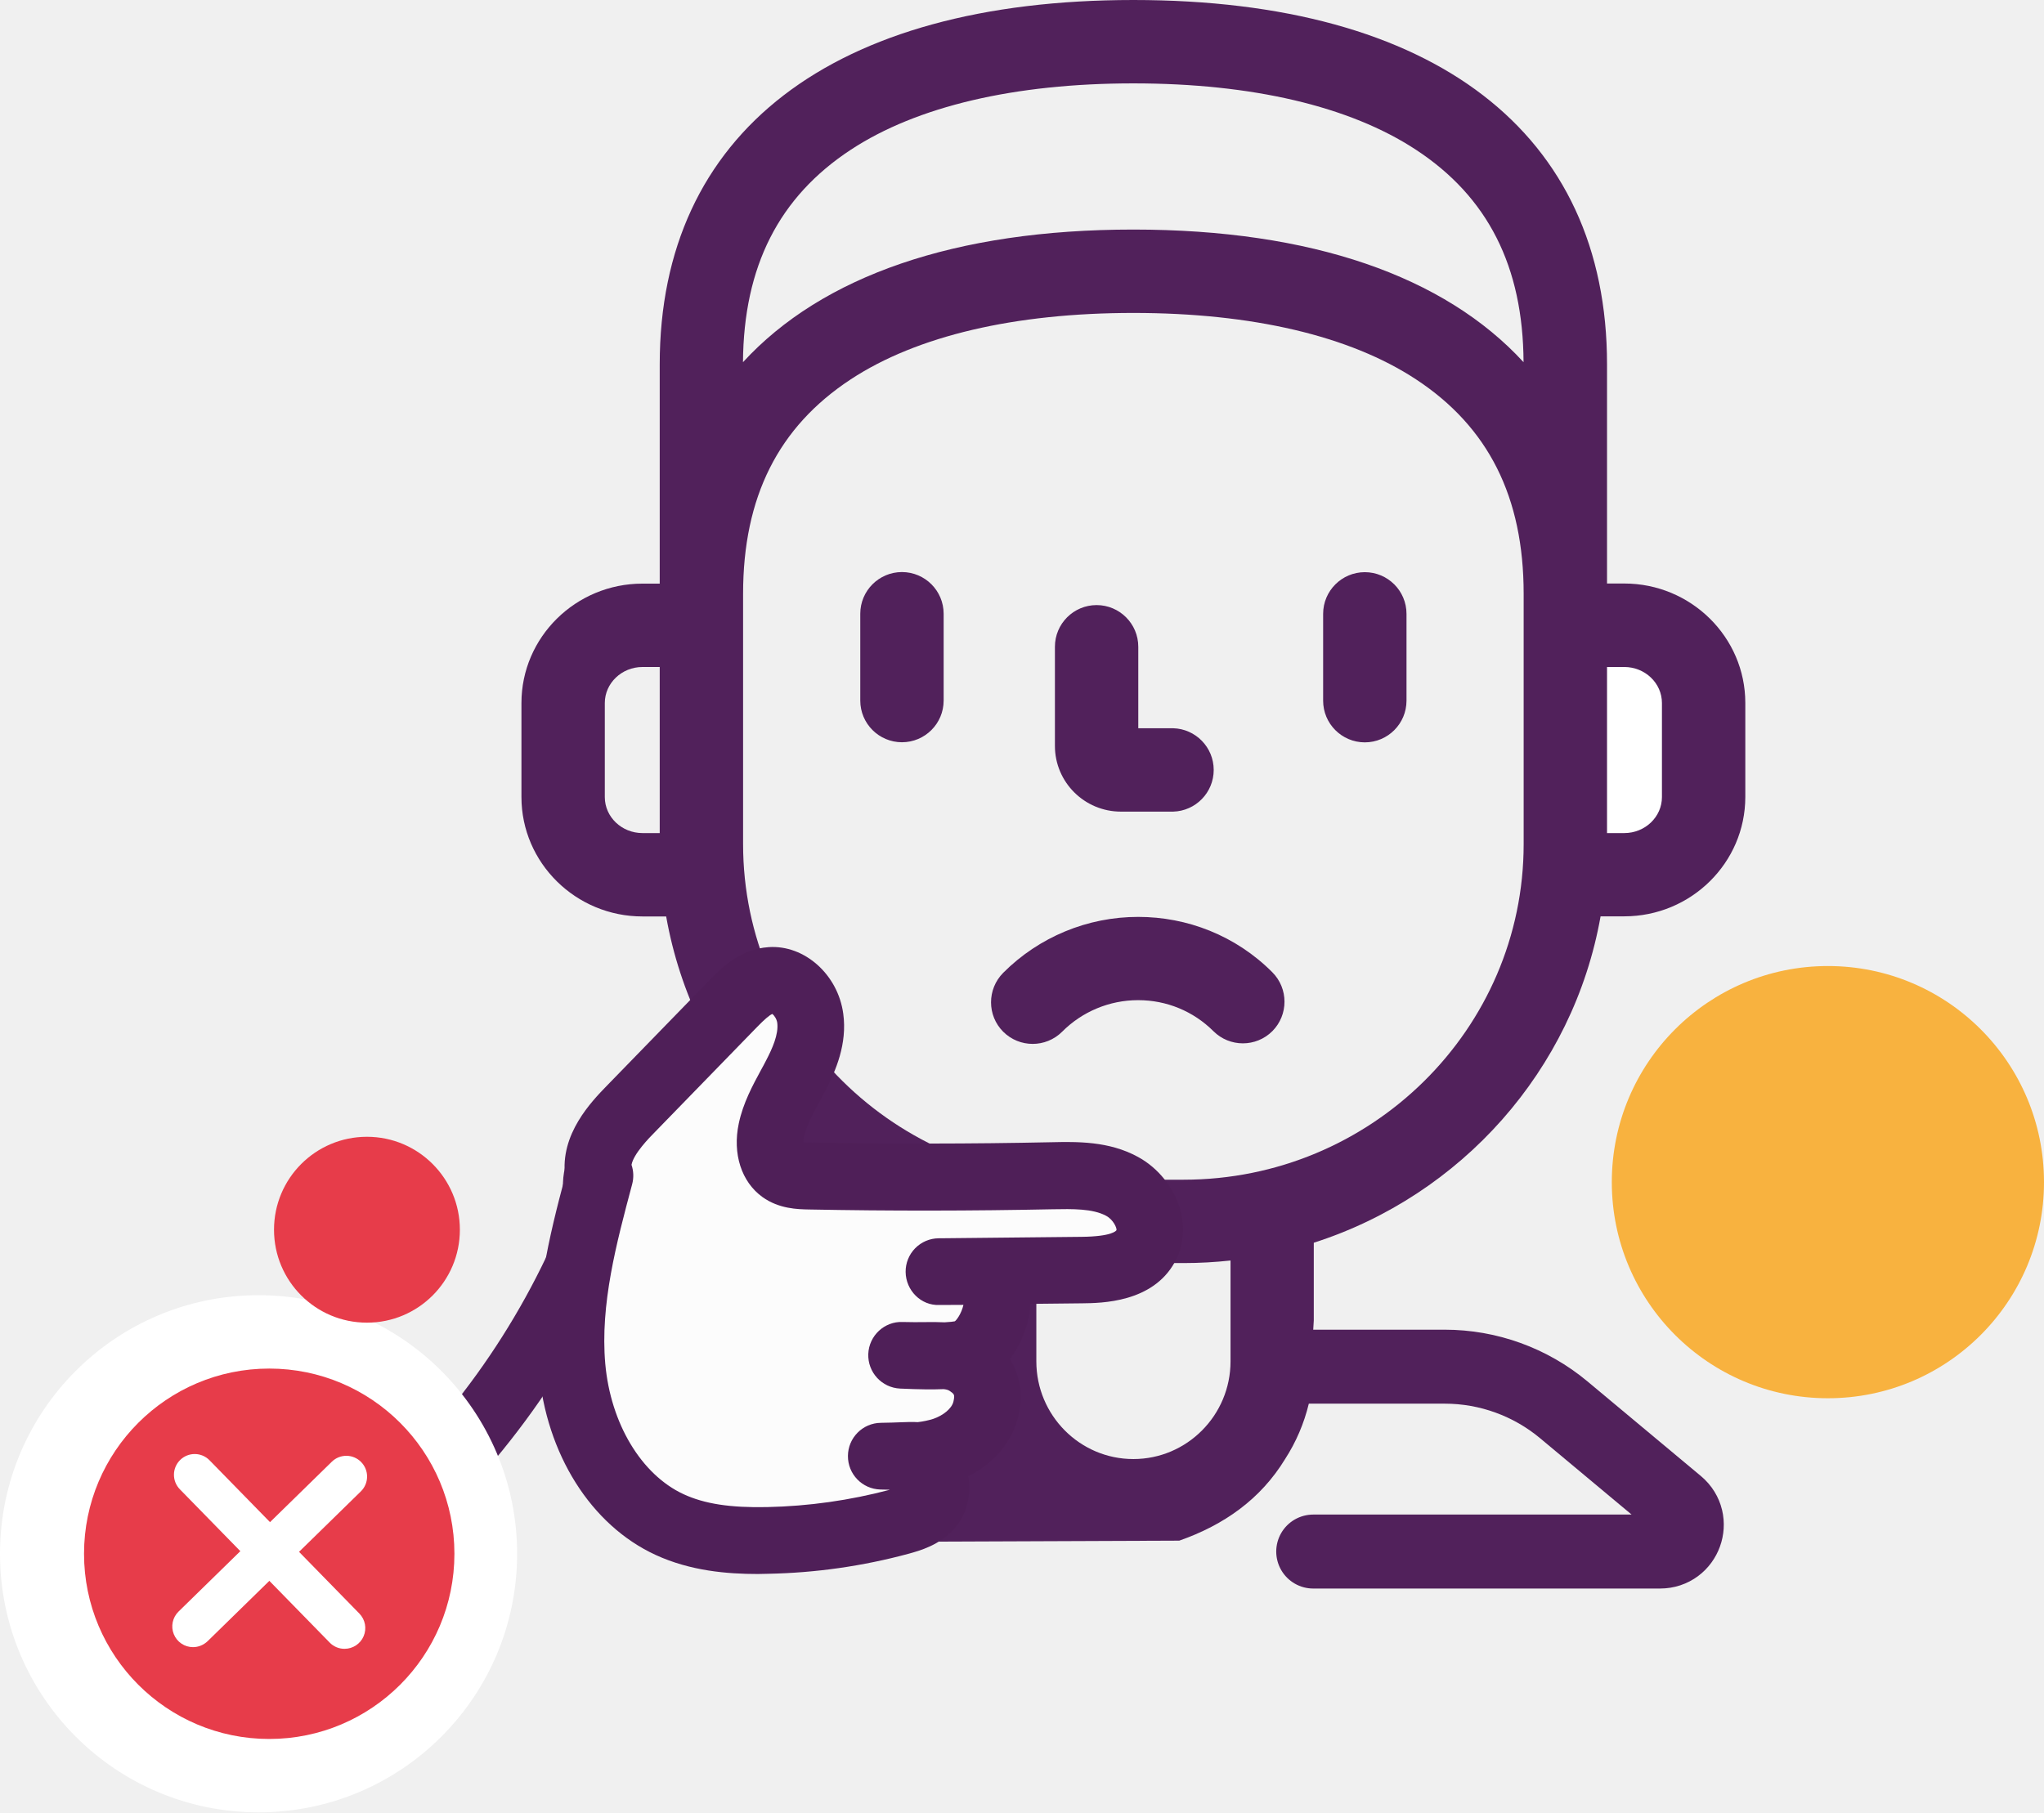
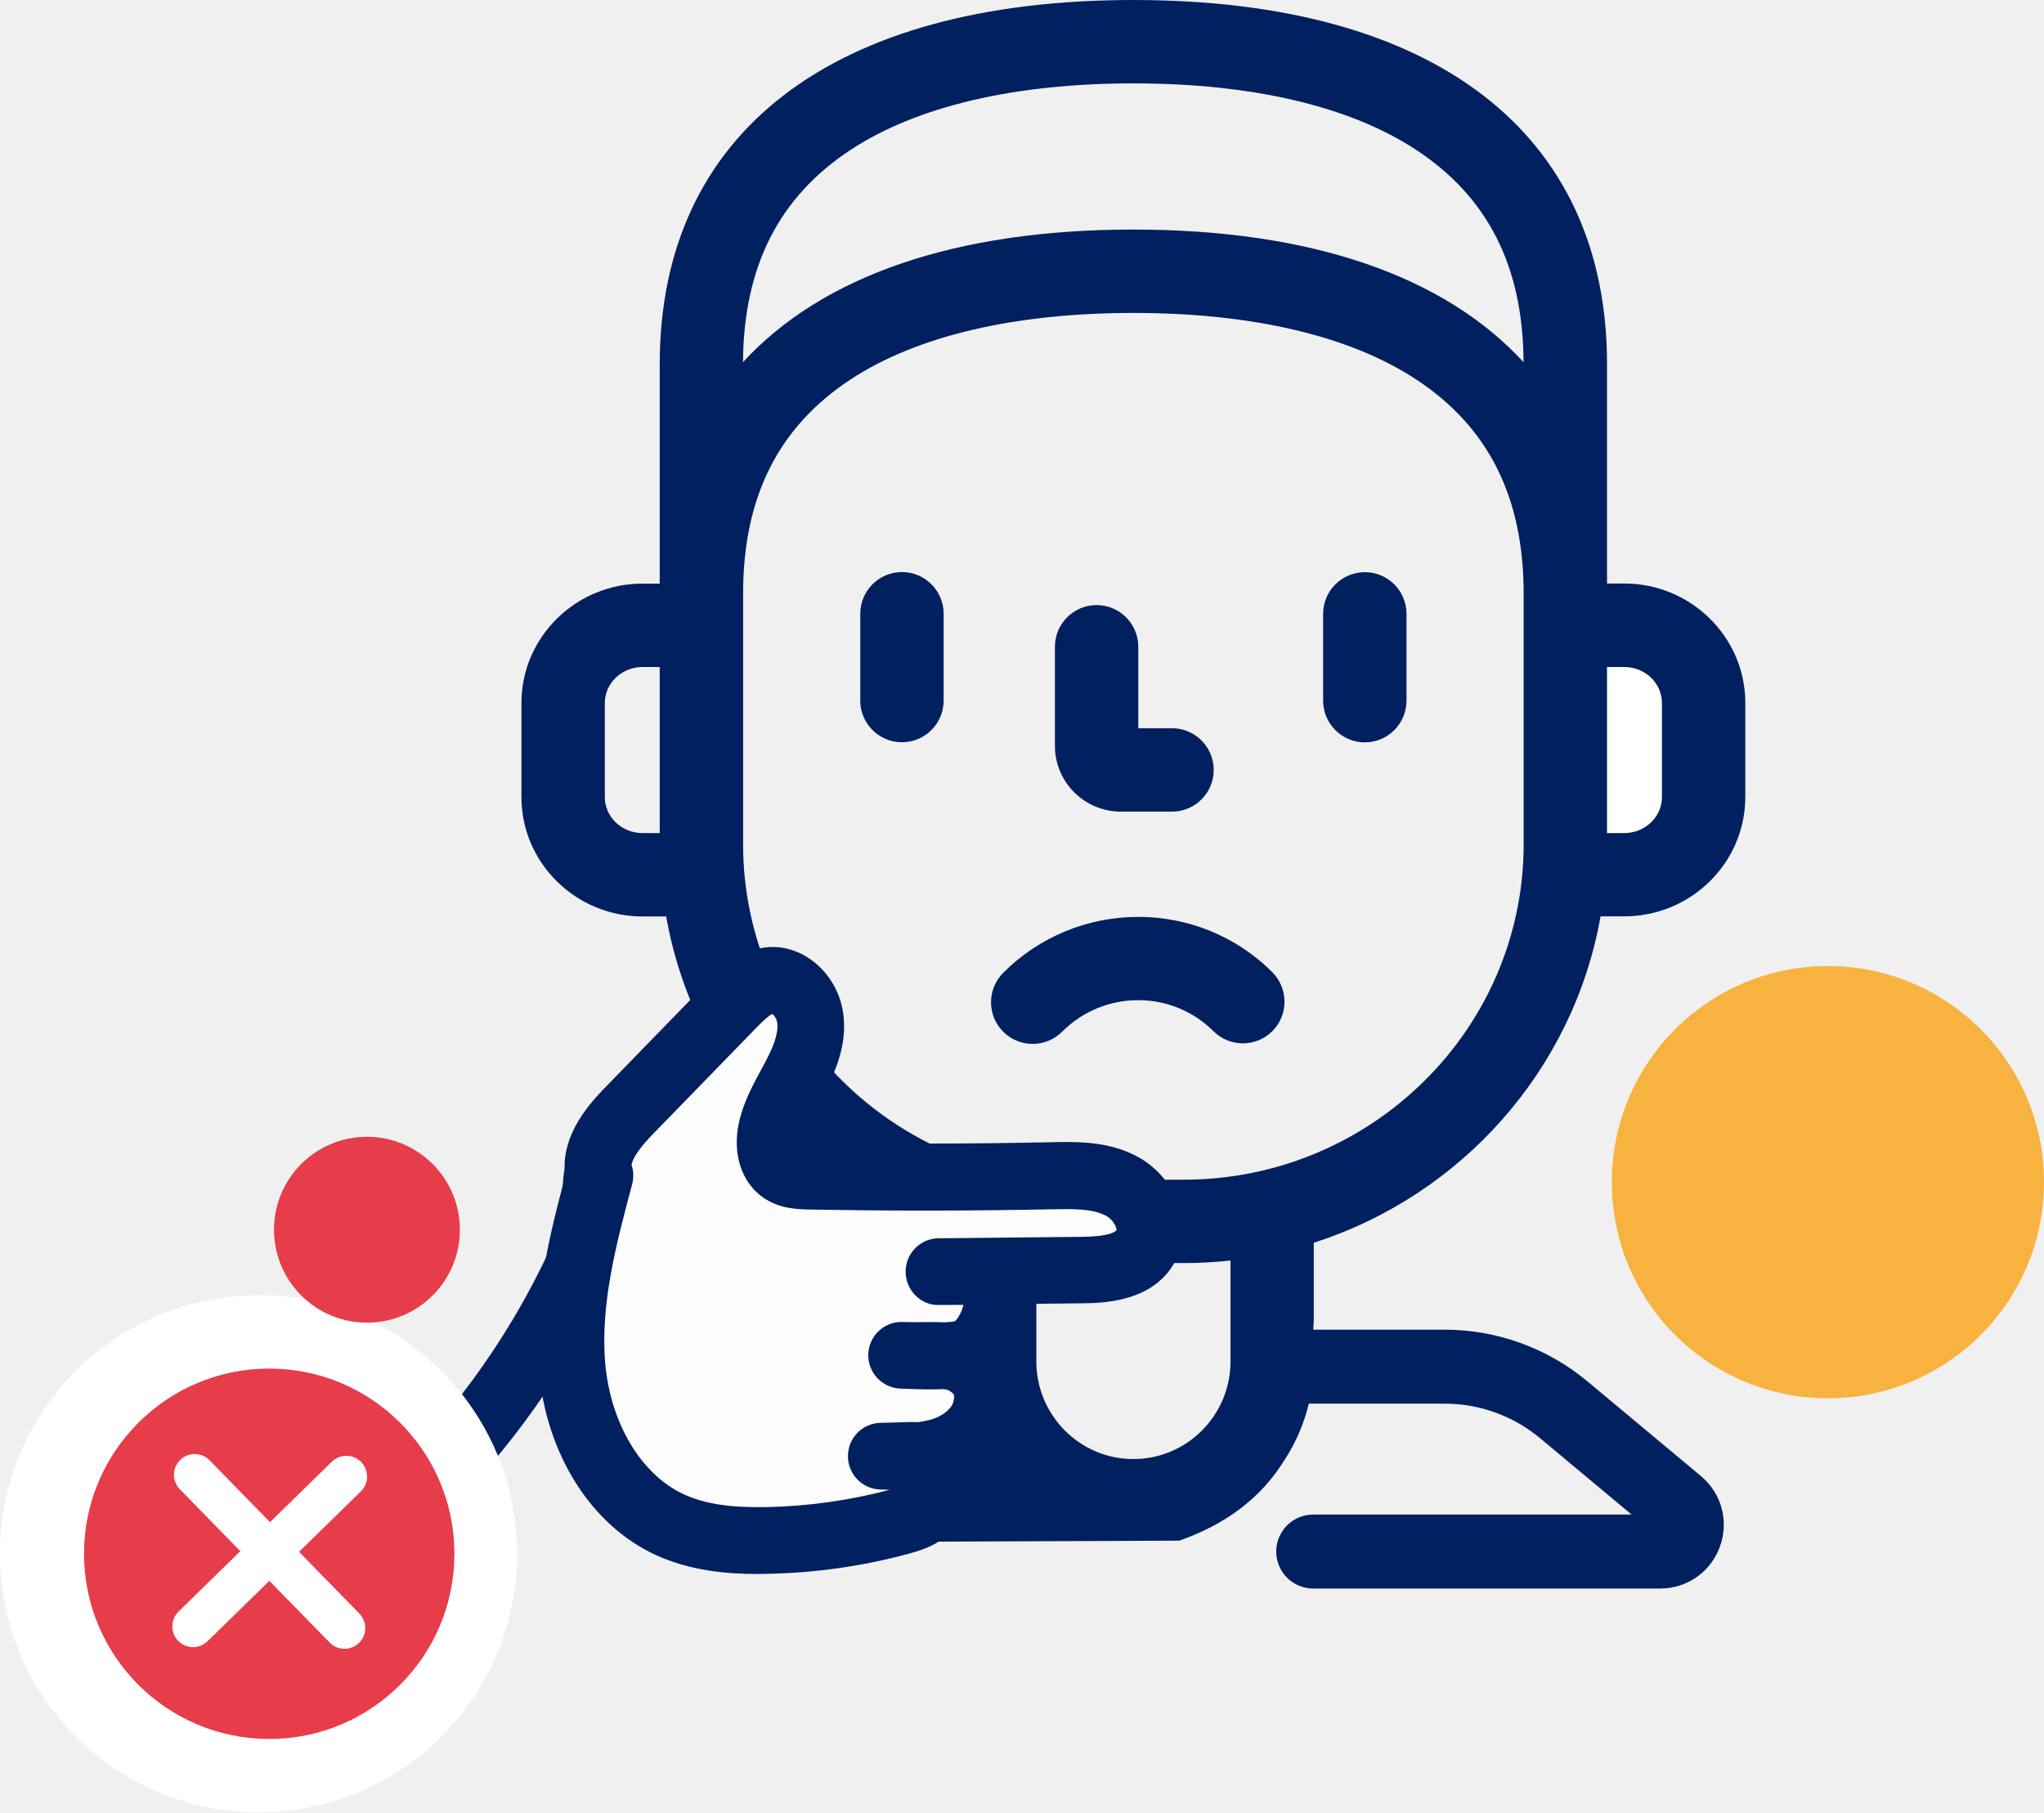
<svg xmlns="http://www.w3.org/2000/svg" width="221" height="196" fill="none">
-   <path d="M123.071 99.16a20.594 20.594 0 00-14.603 6.047c-1.754 1.768-1.754 4.617 0 6.372a4.512 4.512 0 006.37 0 11.58 11.58 0 018.197-3.414h.024c3.077 0 5.961 1.19 8.137 3.354a4.512 4.512 0 006.37 0 4.516 4.516 0 000-6.372c-3.979-3.991-9.231-5.987-14.495-5.987z" fill="#51215B" />
+   <path d="M123.071 99.16a20.594 20.594 0 00-14.603 6.047c-1.754 1.768-1.754 4.617 0 6.372a4.512 4.512 0 006.37 0 11.58 11.58 0 018.197-3.414h.024c3.077 0 5.961 1.19 8.137 3.354a4.512 4.512 0 006.37 0 4.516 4.516 0 000-6.372c-3.979-3.991-9.231-5.987-14.495-5.987z" fill="#002060" />
  <path d="M181.483 68.515h-11.43v25.476h11.43V68.515z" fill="#fff" />
-   <path d="M121.198 87.775h5.636a4.51 4.51 0 000-9.017h-3.761v-8.812a4.51 4.51 0 00-4.507-4.508 4.51 4.51 0 00-4.507 4.508V80.67c0 3.92 3.197 7.105 7.139 7.105zM97.52 61.867a4.51 4.51 0 00-4.506 4.508v9.39a4.51 4.51 0 004.507 4.508 4.51 4.51 0 004.507-4.508v-9.39a4.51 4.51 0 00-4.507-4.508zm50.046 18.418a4.51 4.51 0 004.507-4.508v-9.39a4.51 4.51 0 00-4.507-4.508 4.51 4.51 0 00-4.507 4.508v9.39a4.51 4.51 0 004.507 4.508z" fill="#51215B" />
+   <path d="M121.198 87.775h5.636a4.51 4.51 0 000-9.017h-3.761v-8.812a4.51 4.51 0 00-4.507-4.508 4.51 4.51 0 00-4.507 4.508V80.67c0 3.92 3.197 7.105 7.139 7.105zM97.52 61.867a4.51 4.51 0 00-4.506 4.508v9.39a4.51 4.51 0 004.507 4.508 4.51 4.51 0 004.507-4.508v-9.39a4.51 4.51 0 00-4.507-4.508zm50.046 18.418a4.51 4.51 0 004.507-4.508v-9.39a4.51 4.51 0 00-4.507-4.508 4.51 4.51 0 00-4.507 4.508v9.39a4.51 4.51 0 004.507 4.508z" fill="#002060" />
  <path d="M221 127.845c0 12.912-10.456 23.372-23.364 23.372-12.908 0-23.365-10.46-23.365-23.372 0-12.912 10.457-23.371 23.365-23.371 12.908 0 23.364 10.459 23.364 23.371z" fill="#F8B23F" />
-   <path d="M40.623 169.371a3.639 3.639 0 01-2.752-1.263 3.614 3.614 0 01.409-5.085 81.985 81.985 0 0022.763-31.583c-.012-.288-.048-.685-.072-.986-.204-2.5-.505-6.287 3.077-6.961a3.59 3.59 0 014.206 2.874 3.647 3.647 0 01-.192 2.007c.012.457.072 1.094.096 1.503.132 1.647.217 2.645-.192 3.679a89.25 89.25 0 01-25.011 34.961 3.562 3.562 0 01-2.332.854zm24.783-38.797c0 .013 0 .013 0 0 0 .013 0 .013 0 0z" fill="#4F1F58" />
-   <path d="M138.947 157.793a19.425 19.425 0 002.56-5.975l.541-9.017v-8.403c15.937-5.11 28.064-18.659 31.009-35.298h2.56c7.223 0 13.088-5.795 13.088-12.912v-10.17c0-7.118-5.877-12.913-13.088-12.913h-1.863V39.397C173.754 14.355 155.089 0 122.542 0 89.995 0 71.33 14.355 71.33 39.397v23.72h-1.863c-7.223 0-13.088 5.795-13.088 12.912V86.2c0 7.117 5.877 12.912 13.088 12.912h2.56c2.945 16.639 15.072 30.188 31.009 35.298v8.403h-27.68c-9.194 0-8.58 6.408-10.636 14.992l11.261 9.017 51.525-.205c4.867-1.707 8.809-4.508 11.441-8.824zm34.807-85.659h1.863c2.247 0 4.074 1.743 4.074 3.895V86.2c0 2.152-1.827 3.895-4.074 3.895h-1.863V72.134zM71.33 90.095h-1.863c-2.247 0-4.074-1.743-4.074-3.895V76.03c0-2.14 1.827-3.896 4.074-3.896h1.863v17.961zm20.66-73.9c7.151-4.702 17.728-7.178 30.552-7.178 12.836 0 23.4 2.476 30.551 7.177 7.777 5.098 11.586 12.623 11.635 22.975-8.546-9.305-22.932-14.343-42.198-14.343-19.266 0-33.653 5.037-42.198 14.343.072-10.351 3.882-17.865 11.658-22.975zm-11.646 75.09V64.224c0-10.471 3.81-18.057 11.646-23.203 7.151-4.7 17.728-7.177 30.552-7.177 12.836 0 23.4 2.476 30.551 7.177 7.837 5.146 11.647 12.732 11.647 23.203v27.063c0 20.017-16.49 36.295-36.766 36.295h-10.877c-20.263 0-36.753-16.278-36.753-36.296zm-3.846 66.508c1.707-3.522-5.312-5.975-1.142-5.975h28.22a19.474 19.474 0 002.56 5.975H76.498zm35.552-10.568v-10.904c1.658.18 3.341.277 5.059.277h10.877c1.707 0 3.39-.097 5.06-.277v10.904c0 5.831-4.711 10.568-10.504 10.568-5.793 0-10.492-4.737-10.492-10.568z" fill="#51215B" />
+   <path d="M40.623 169.371a3.639 3.639 0 01-2.752-1.263 3.614 3.614 0 01.409-5.085 81.985 81.985 0 0022.763-31.583c-.012-.288-.048-.685-.072-.986-.204-2.5-.505-6.287 3.077-6.961a3.59 3.59 0 014.206 2.874 3.647 3.647 0 01-.192 2.007c.012.457.072 1.094.096 1.503.132 1.647.217 2.645-.192 3.679a89.25 89.25 0 01-25.011 34.961 3.562 3.562 0 01-2.332.854zm24.783-38.797c0 .013 0 .013 0 0 0 .013 0 .013 0 0z" fill="#002060" />
+   <path d="M138.947 157.793a19.425 19.425 0 002.56-5.975l.541-9.017v-8.403c15.937-5.11 28.064-18.659 31.009-35.298h2.56c7.223 0 13.088-5.795 13.088-12.912v-10.17c0-7.118-5.877-12.913-13.088-12.913h-1.863V39.397C173.754 14.355 155.089 0 122.542 0 89.995 0 71.33 14.355 71.33 39.397v23.72h-1.863c-7.223 0-13.088 5.795-13.088 12.912V86.2c0 7.117 5.877 12.912 13.088 12.912h2.56c2.945 16.639 15.072 30.188 31.009 35.298v8.403h-27.68c-9.194 0-8.58 6.408-10.636 14.992l11.261 9.017 51.525-.205c4.867-1.707 8.809-4.508 11.441-8.824zm34.807-85.659h1.863c2.247 0 4.074 1.743 4.074 3.895V86.2c0 2.152-1.827 3.895-4.074 3.895h-1.863V72.134zM71.33 90.095h-1.863c-2.247 0-4.074-1.743-4.074-3.895V76.03c0-2.14 1.827-3.896 4.074-3.896h1.863v17.961zm20.66-73.9c7.151-4.702 17.728-7.178 30.552-7.178 12.836 0 23.4 2.476 30.551 7.177 7.777 5.098 11.586 12.623 11.635 22.975-8.546-9.305-22.932-14.343-42.198-14.343-19.266 0-33.653 5.037-42.198 14.343.072-10.351 3.882-17.865 11.658-22.975zm-11.646 75.09V64.224c0-10.471 3.81-18.057 11.646-23.203 7.151-4.7 17.728-7.177 30.552-7.177 12.836 0 23.4 2.476 30.551 7.177 7.837 5.146 11.647 12.732 11.647 23.203v27.063c0 20.017-16.49 36.295-36.766 36.295h-10.877c-20.263 0-36.753-16.278-36.753-36.296zm-3.846 66.508c1.707-3.522-5.312-5.975-1.142-5.975h28.22a19.474 19.474 0 002.56 5.975H76.498zm35.552-10.568v-10.904c1.658.18 3.341.277 5.059.277h10.877c1.707 0 3.39-.097 5.06-.277v10.904c0 5.831-4.711 10.568-10.504 10.568-5.793 0-10.492-4.737-10.492-10.568z" fill="#002060" />
  <path d="M64.722 127.04c-.505-2.717 1.575-5.158 3.498-7.129 3.677-3.787 7.355-7.562 11.033-11.349 1.142-1.179 2.44-2.429 4.086-2.537 2.164-.132 3.978 1.935 4.267 4.087.288 2.152-.565 4.28-1.563 6.204-.997 1.924-2.187 3.799-2.632 5.915-.324 1.527-.132 3.366 1.13 4.268.841.601 1.96.649 2.993.673 8.737.168 17.487.156 26.225-.024 2.584-.048 5.3-.084 7.571 1.142 2.272 1.239 3.798 4.22 2.548 6.48-1.25 2.248-4.314 2.549-6.886 2.573-5.156.048-10.312.108-15.456.156 2.848-.024 4.495 0 4.495 0 1.322.89 2.031 2.597 1.718 4.16-.372 1.876-1.562 3.967-3.365 4.629-1.238.457-4.976.348-6.887.264 3.834.12 5.529-.324 7.272.914 1.754 1.238 2.319 2.813 1.838 4.905-.504 2.2-2.475 3.811-4.627 4.52-2.151.71-4.447.65-6.694.589 3.966-.06 4.218-.396 4.939.626 1.022 1.454 1.443 3.498.277 4.833-.793.901-2.02 1.298-3.185 1.611a59.28 59.28 0 01-14.302 2.043c-3.618.073-7.344-.204-10.625-1.731-6.358-2.933-9.927-10.087-10.54-17.059-.625-6.973 1.202-13.91 3.017-20.679" fill="#FCFCFC" />
-   <path d="M81.932 170.224c-3.281 0-7.283-.324-11.057-2.068-6.983-3.222-11.815-10.892-12.62-20.017-.649-7.297 1.142-14.487 2.849-20.907-.577-4.58 2.848-8.103 4.53-9.834l11.034-11.349c1.238-1.274 3.33-3.414 6.442-3.619 3.882-.264 7.5 2.982 8.064 7.202.445 3.258-.805 6.167-1.947 8.343l-.612 1.154c-.734 1.359-1.43 2.645-1.695 3.847-.048.217-.06.409-.06.553.264.024.565.024.733.024a647.9 647.9 0 0026.081-.024c2.764-.06 6.225-.132 9.362 1.587 2.175 1.179 3.87 3.294 4.555 5.639.577 2.008.373 4.051-.589 5.771-2.415 4.352-7.92 4.4-9.999 4.424l-5.613.06c0 .457-.048.914-.144 1.358-.301 1.491-.962 3.186-2.055 4.605 1.105 1.767 1.43 3.883.901 6.203-.625 2.718-2.632 5.098-5.408 6.481.36 2.067-.145 4.111-1.503 5.662-1.586 1.803-3.774 2.392-4.951 2.717a62.73 62.73 0 01-15.168 2.164c-.349.012-.733.024-1.13.024zM68.28 125.97a3.63 3.63 0 01.072 2.092c-1.707 6.396-3.473 13.008-2.909 19.428.577 6.456 3.895 11.986 8.462 14.102 2.26 1.046 5.047 1.479 9.038 1.395a56.36 56.36 0 0013.28-1.876c-.348-.012-.697-.012-1.033-.024a3.602 3.602 0 01-3.51-3.631 3.602 3.602 0 013.558-3.582c.901-.012 1.61-.036 2.163-.06.625-.024 1.238-.048 1.827-.012a9.468 9.468 0 001.623-.337c1.141-.373 2.067-1.154 2.235-1.887.168-.758.096-.806-.409-1.155-.144-.096-.324-.156-.637-.192-1.153.048-2.68.036-4.723-.06a3.612 3.612 0 01-3.437-3.739c.072-1.984 1.754-3.547 3.713-3.462.926.024 1.72.024 2.416.012a31.027 31.027 0 012.116.024c.588-.036.949-.073 1.105-.109.145-.072.709-.781.938-1.779-.661 0-1.491 0-2.476.012h-.132c-1.983.084-3.618-1.575-3.642-3.571a3.601 3.601 0 013.57-3.642h.156l15.3-.157c3.293-.036 3.725-.649 3.773-.721.049-.228-.336-1.13-1.117-1.551-1.467-.793-3.654-.745-5.769-.709-8.75.18-17.62.192-26.37.024-1.213-.024-3.232-.06-5.023-1.347-2.272-1.635-3.257-4.676-2.56-7.958.469-2.224 1.502-4.112 2.404-5.783.192-.349.384-.697.564-1.058.638-1.226 1.359-2.801 1.19-4.052-.06-.42-.348-.817-.528-.949-.289.108-.854.589-1.659 1.418l-11.033 11.349c-.625.626-2.32 2.369-2.536 3.547z" fill="#4F1F58" />
-   <path d="M137.686 147.802h18.52c4.7 0 9.255 1.648 12.872 4.665l12.259 10.231c2.068 1.731.854 5.098-1.85 5.098h-37.499" stroke="#51215B" stroke-width="8" stroke-miterlimit="10" stroke-linecap="round" />
+   <path d="M81.932 170.224c-3.281 0-7.283-.324-11.057-2.068-6.983-3.222-11.815-10.892-12.62-20.017-.649-7.297 1.142-14.487 2.849-20.907-.577-4.58 2.848-8.103 4.53-9.834l11.034-11.349c1.238-1.274 3.33-3.414 6.442-3.619 3.882-.264 7.5 2.982 8.064 7.202.445 3.258-.805 6.167-1.947 8.343l-.612 1.154c-.734 1.359-1.43 2.645-1.695 3.847-.048.217-.06.409-.06.553.264.024.565.024.733.024a647.9 647.9 0 0026.081-.024c2.764-.06 6.225-.132 9.362 1.587 2.175 1.179 3.87 3.294 4.555 5.639.577 2.008.373 4.051-.589 5.771-2.415 4.352-7.92 4.4-9.999 4.424l-5.613.06c0 .457-.048.914-.144 1.358-.301 1.491-.962 3.186-2.055 4.605 1.105 1.767 1.43 3.883.901 6.203-.625 2.718-2.632 5.098-5.408 6.481.36 2.067-.145 4.111-1.503 5.662-1.586 1.803-3.774 2.392-4.951 2.717a62.73 62.73 0 01-15.168 2.164c-.349.012-.733.024-1.13.024zM68.28 125.97a3.63 3.63 0 01.072 2.092c-1.707 6.396-3.473 13.008-2.909 19.428.577 6.456 3.895 11.986 8.462 14.102 2.26 1.046 5.047 1.479 9.038 1.395a56.36 56.36 0 0013.28-1.876c-.348-.012-.697-.012-1.033-.024a3.602 3.602 0 01-3.51-3.631 3.602 3.602 0 013.558-3.582c.901-.012 1.61-.036 2.163-.06.625-.024 1.238-.048 1.827-.012a9.468 9.468 0 001.623-.337c1.141-.373 2.067-1.154 2.235-1.887.168-.758.096-.806-.409-1.155-.144-.096-.324-.156-.637-.192-1.153.048-2.68.036-4.723-.06a3.612 3.612 0 01-3.437-3.739c.072-1.984 1.754-3.547 3.713-3.462.926.024 1.72.024 2.416.012a31.027 31.027 0 012.116.024c.588-.036.949-.073 1.105-.109.145-.072.709-.781.938-1.779-.661 0-1.491 0-2.476.012h-.132c-1.983.084-3.618-1.575-3.642-3.571a3.601 3.601 0 013.57-3.642h.156l15.3-.157c3.293-.036 3.725-.649 3.773-.721.049-.228-.336-1.13-1.117-1.551-1.467-.793-3.654-.745-5.769-.709-8.75.18-17.62.192-26.37.024-1.213-.024-3.232-.06-5.023-1.347-2.272-1.635-3.257-4.676-2.56-7.958.469-2.224 1.502-4.112 2.404-5.783.192-.349.384-.697.564-1.058.638-1.226 1.359-2.801 1.19-4.052-.06-.42-.348-.817-.528-.949-.289.108-.854.589-1.659 1.418l-11.033 11.349c-.625.626-2.32 2.369-2.536 3.547z" fill="#002060" />
+   <path d="M137.686 147.802h18.52c4.7 0 9.255 1.648 12.872 4.665l12.259 10.231c2.068 1.731.854 5.098-1.85 5.098h-37.499" stroke="#002060" stroke-width="8" stroke-miterlimit="10" stroke-linecap="round" />
  <path d="M55.911 168.036C55.911 183.485 43.4 196 27.955 196 12.513 196 0 183.485 0 168.036c0-15.449 12.511-27.964 27.956-27.964 15.444 0 27.955 12.527 27.955 27.964z" fill="#fff" />
  <path d="M49.132 168.036c0 11.061-8.966 20.029-20.023 20.029s-20.023-8.968-20.023-20.029c0-11.06 8.966-20.029 20.023-20.029s20.023 8.969 20.023 20.029z" fill="#E73C4A" />
  <path d="M37.246 178.315a2.218 2.218 0 01-1.598-.673l-16.201-16.579a2.243 2.243 0 01.036-3.174 2.242 2.242 0 013.173.036l16.201 16.579a2.243 2.243 0 01-1.61 3.811z" fill="#fff" />
  <path d="M20.866 178.135a2.243 2.243 0 01-1.563-3.847l16.574-16.206a2.24 2.24 0 013.173.036 2.243 2.243 0 01-.036 3.174L22.44 177.498c-.445.42-1.01.637-1.574.637z" fill="#fff" />
  <path d="M49.722 132.991c0 5.554-4.495 10.051-10.047 10.051-5.553 0-10.048-4.497-10.048-10.051s4.495-10.051 10.048-10.051c5.552 0 10.047 4.509 10.047 10.051z" fill="#E73C4A" />
</svg>
